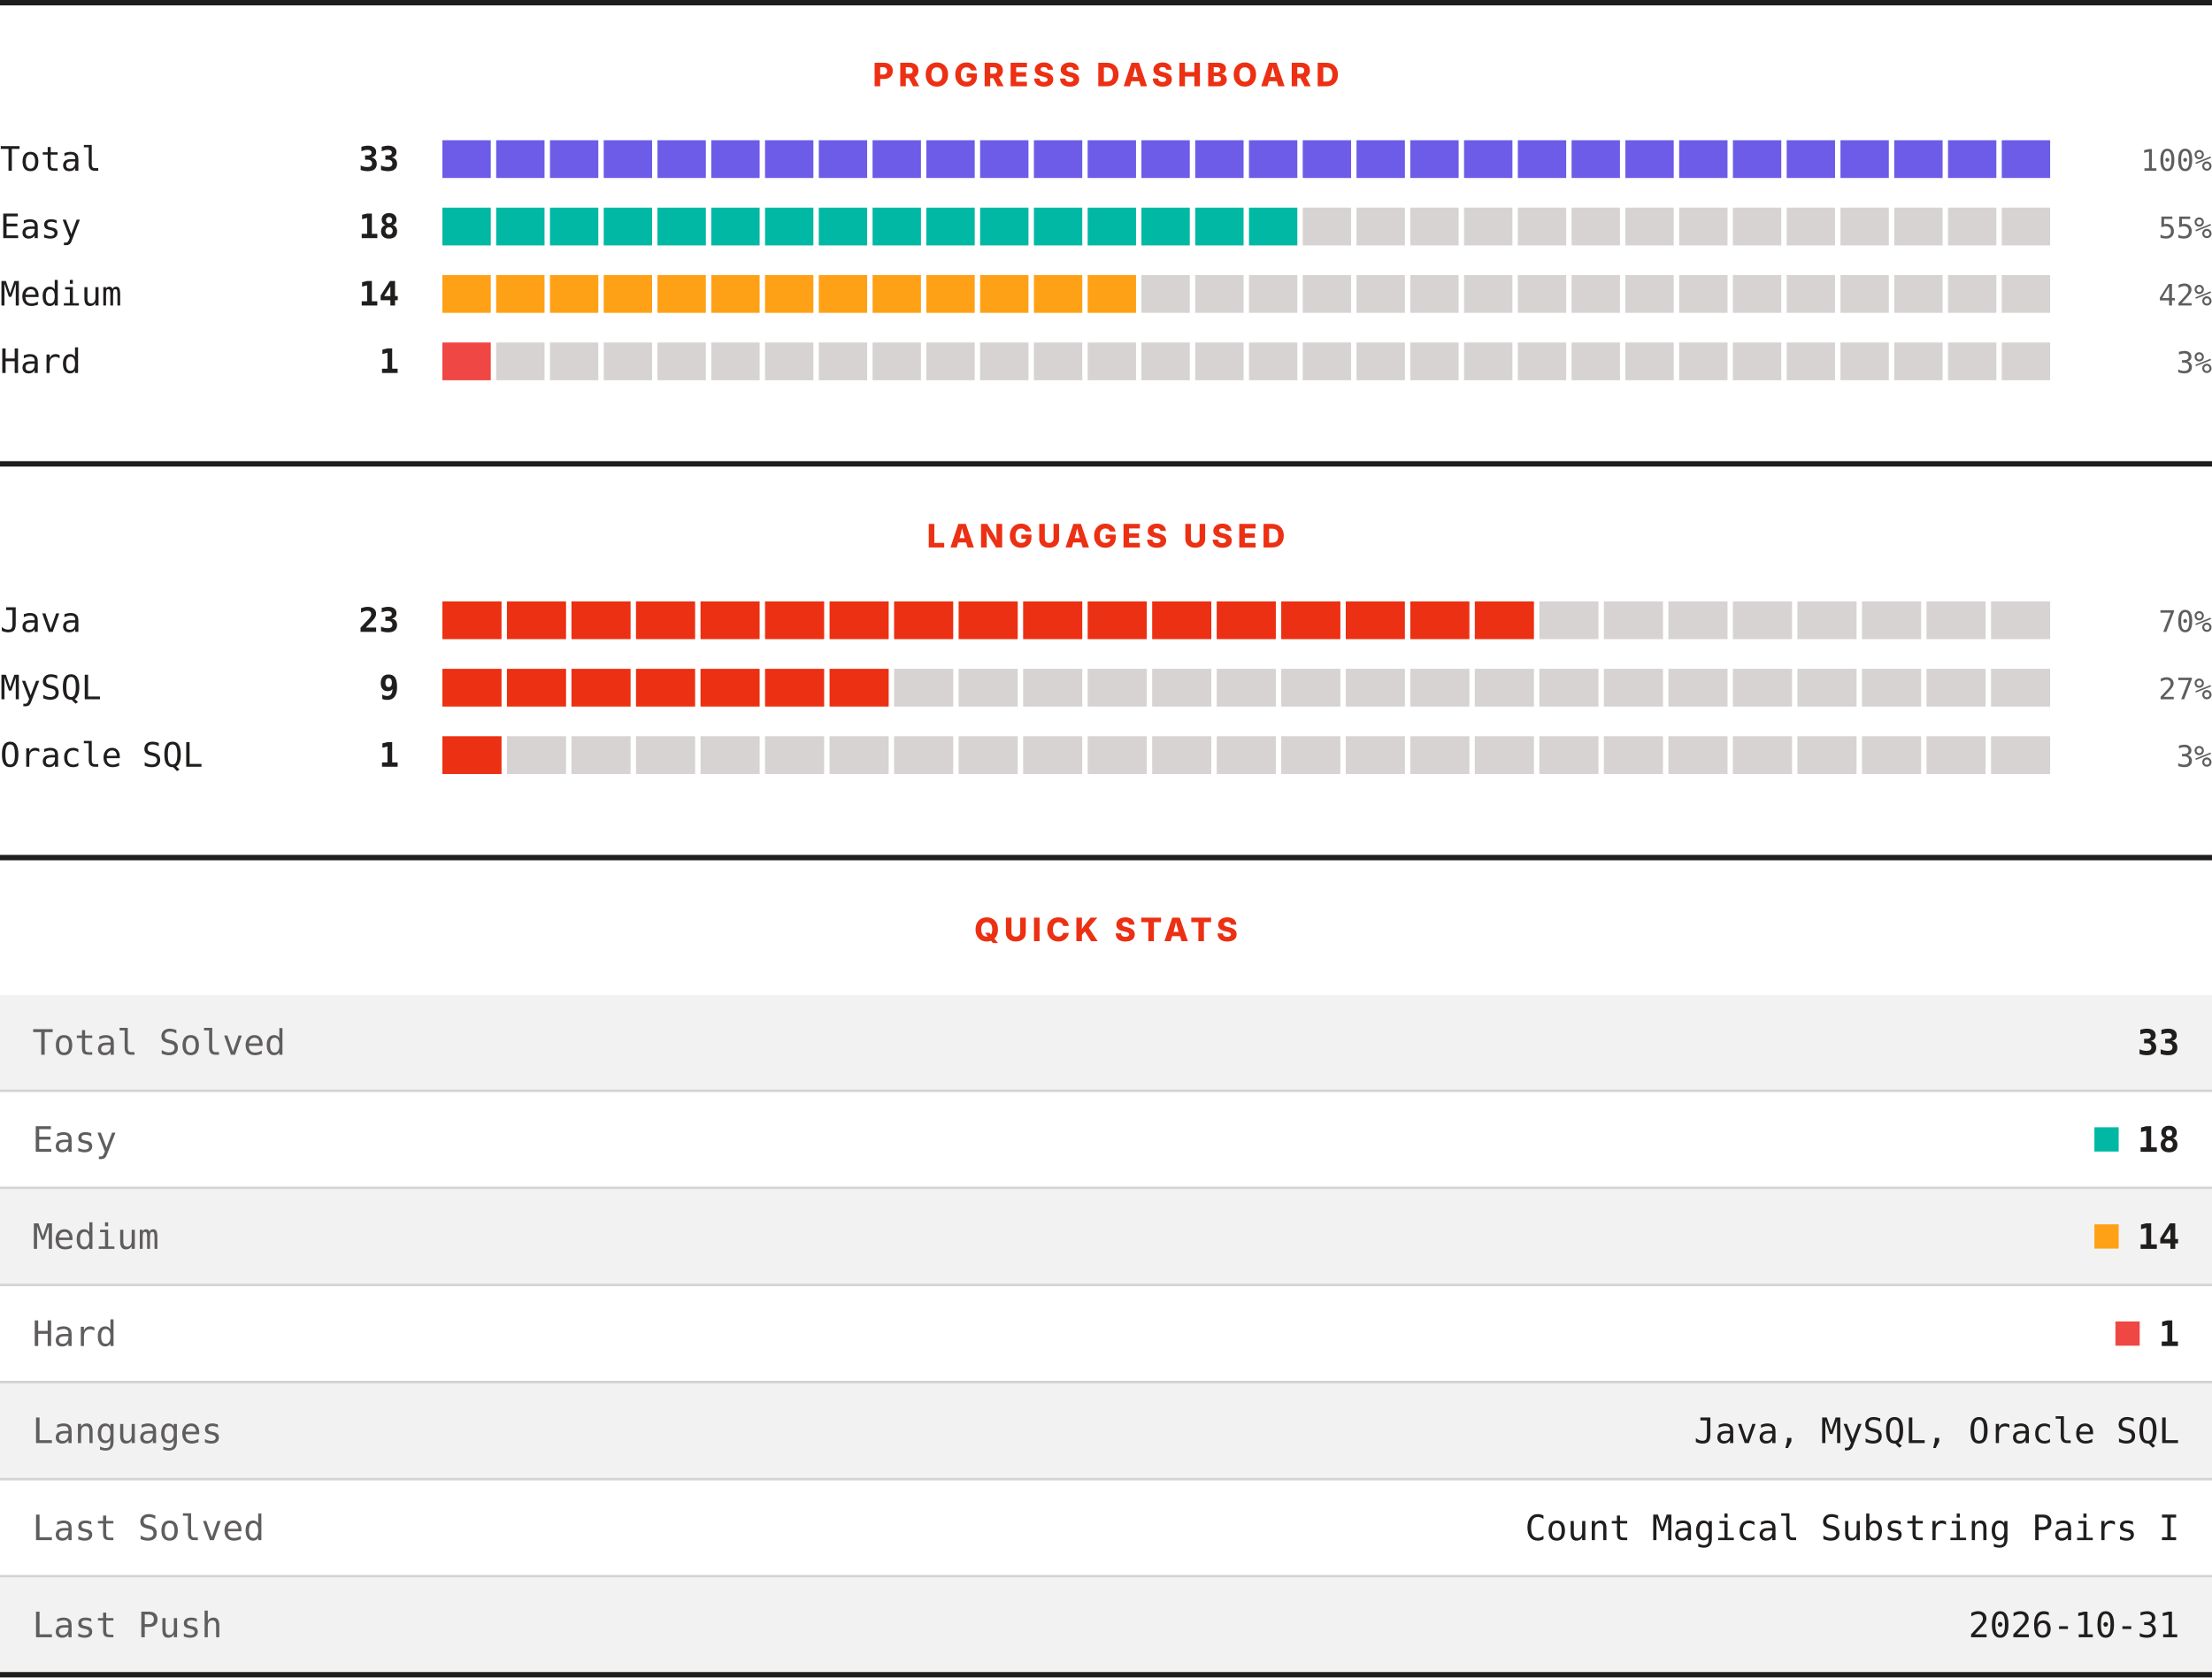
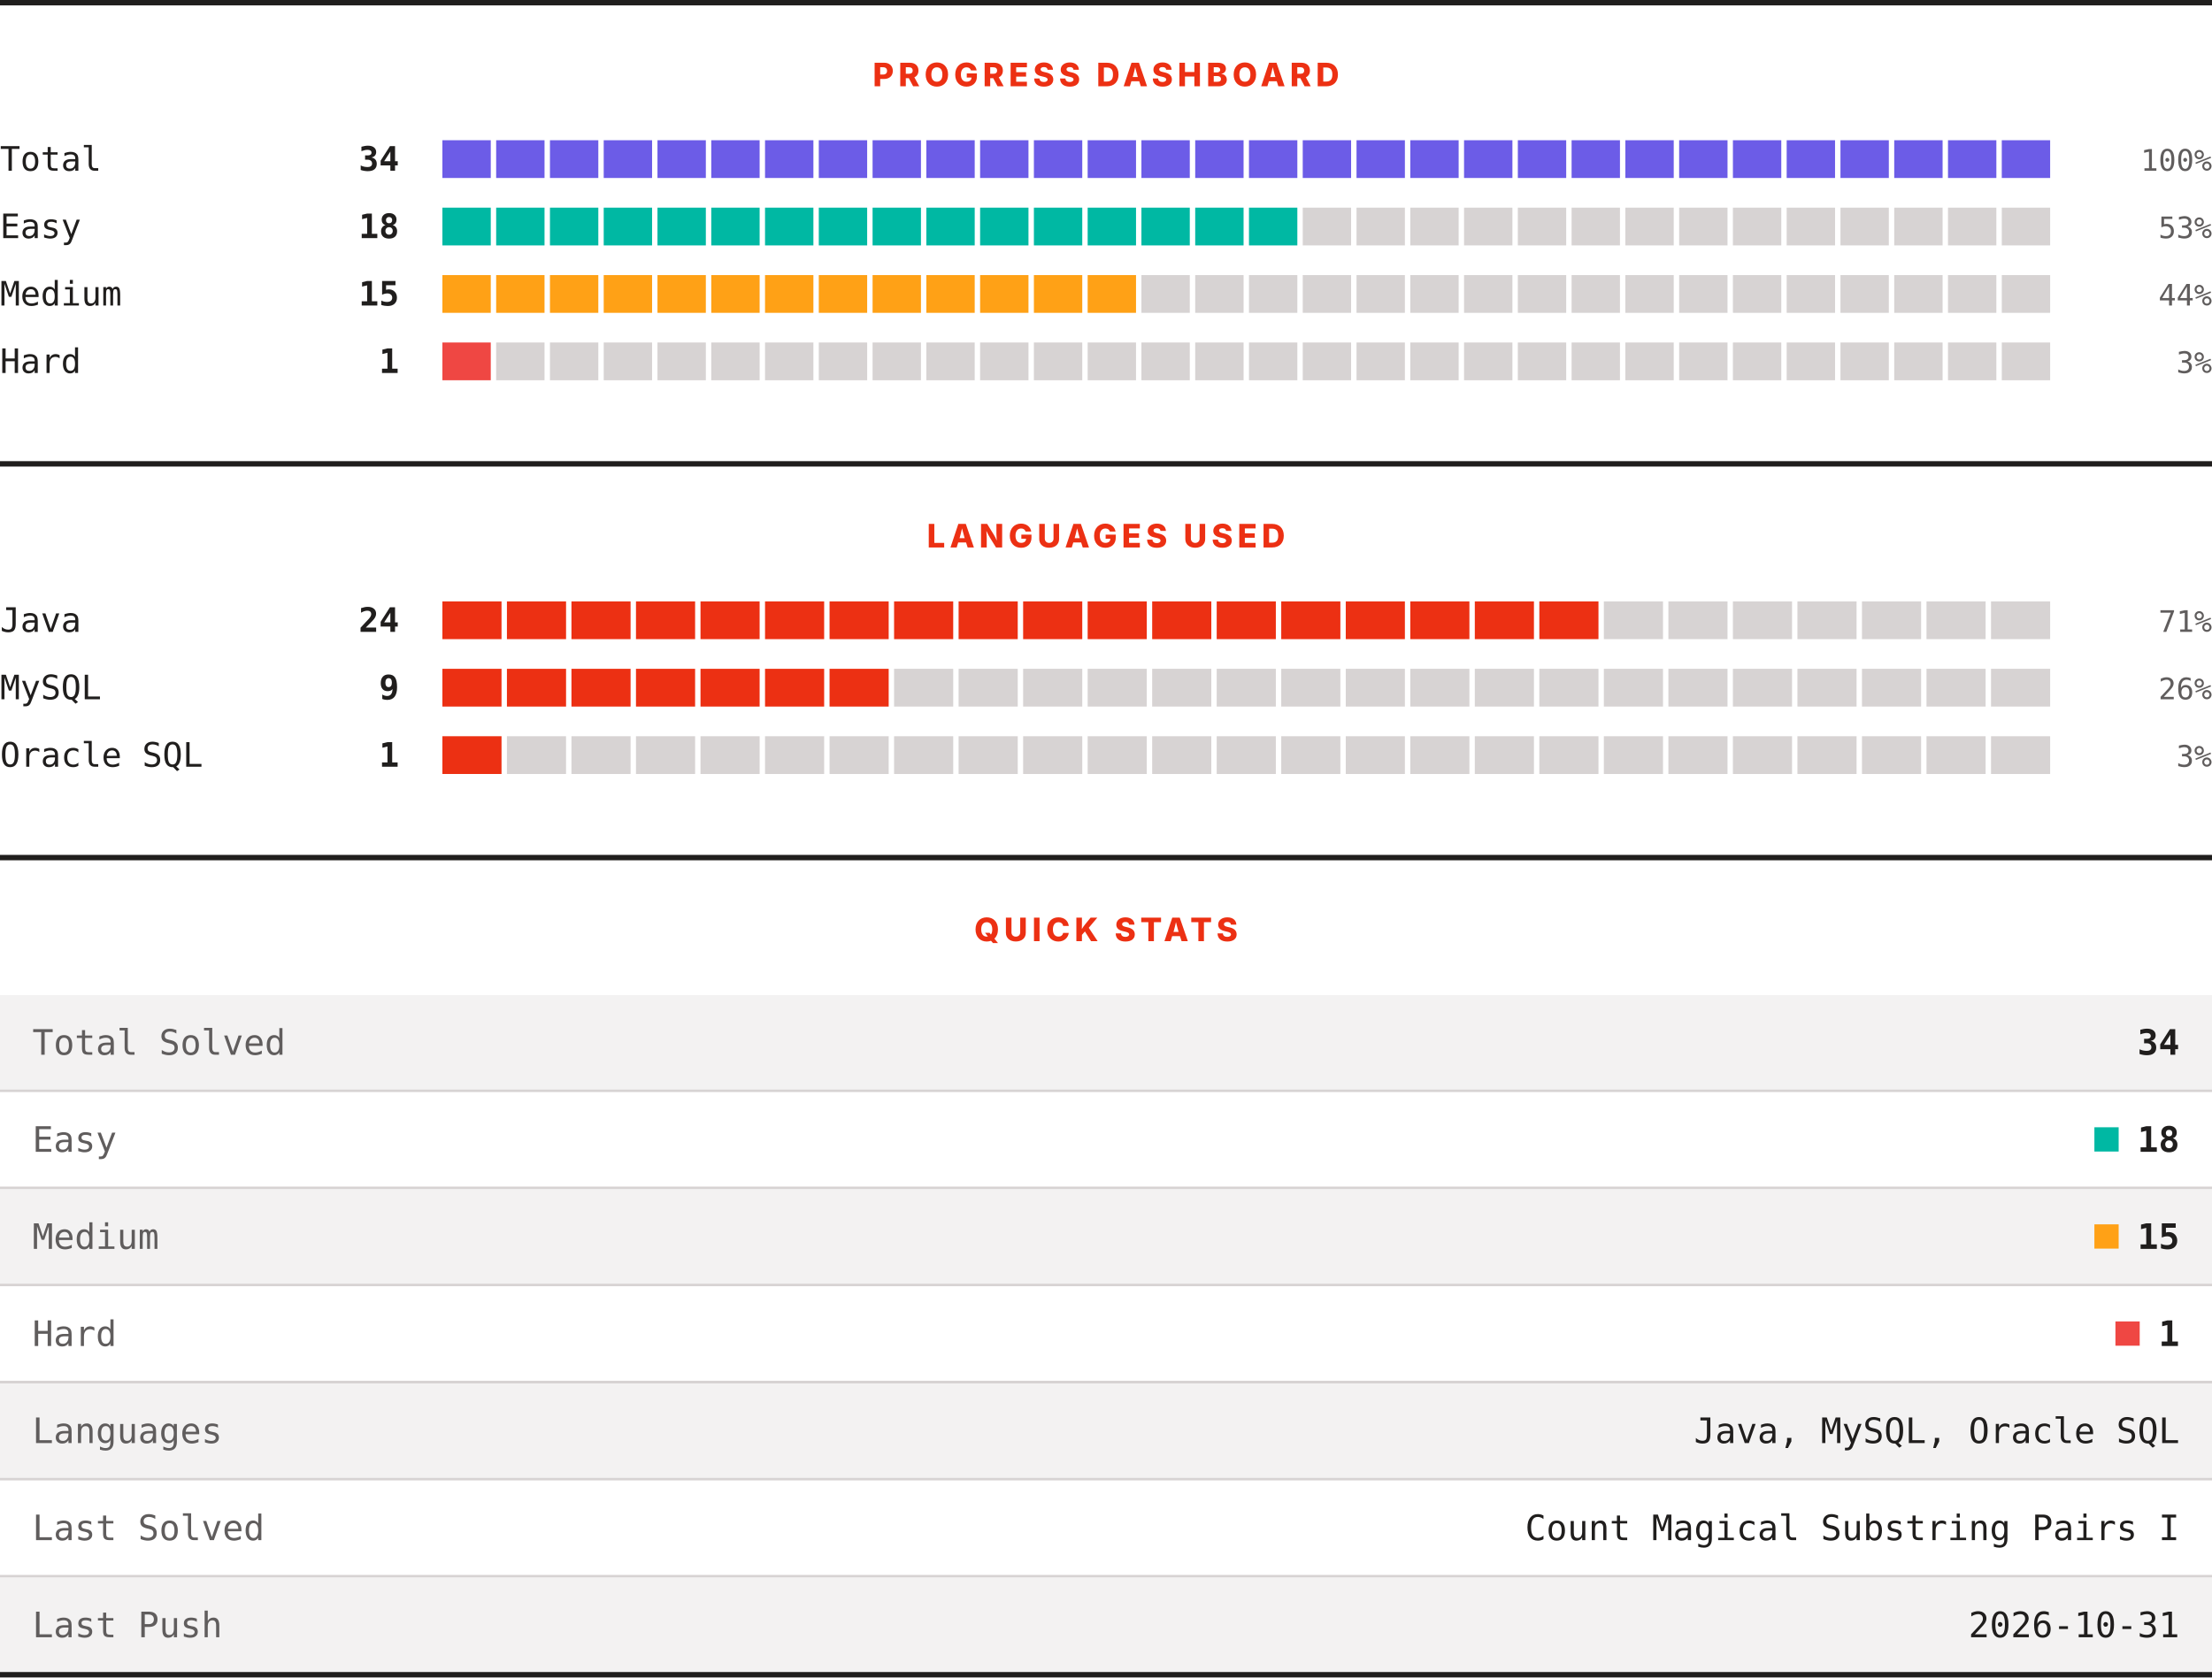
<svg xmlns="http://www.w3.org/2000/svg" width="820" height="622" viewBox="0 0 820 622" role="img" aria-label="LeetCode progress, languages and quick stats">
  <rect width="820" height="622" fill="#ffffff" />
  <rect x="0" y="0" width="820" height="2" fill="#201e1d" />
  <text x="410" y="32" text-anchor="middle" font-family="Archivo, system-ui, -apple-system, Segoe UI, sans-serif" font-size="12" font-weight="800" letter-spacing="1.68" fill="#ec3013">PROGRESS DASHBOARD</text>
  <text x="0" y="63.3" font-family="ui-monospace, SFMono-Regular, Menlo, Consolas, monospace" font-size="12.5" fill="#201e1d">Total</text>
-   <text x="148" y="63.3" text-anchor="end" font-family="ui-monospace, SFMono-Regular, Menlo, Consolas, monospace" font-size="12.5" font-weight="700" fill="#201e1d">33</text>
+   <text x="148" y="63.3" text-anchor="end" font-family="ui-monospace, SFMono-Regular, Menlo, Consolas, monospace" font-size="12.5" font-weight="700" fill="#201e1d">34</text>
  <rect x="164.00" y="52" width="17.93" height="14" fill="#6c5ce7" />
  <rect x="183.93" y="52" width="17.93" height="14" fill="#6c5ce7" />
  <rect x="203.87" y="52" width="17.93" height="14" fill="#6c5ce7" />
  <rect x="223.80" y="52" width="17.93" height="14" fill="#6c5ce7" />
  <rect x="243.73" y="52" width="17.93" height="14" fill="#6c5ce7" />
  <rect x="263.67" y="52" width="17.93" height="14" fill="#6c5ce7" />
  <rect x="283.60" y="52" width="17.93" height="14" fill="#6c5ce7" />
  <rect x="303.53" y="52" width="17.93" height="14" fill="#6c5ce7" />
  <rect x="323.47" y="52" width="17.93" height="14" fill="#6c5ce7" />
  <rect x="343.40" y="52" width="17.93" height="14" fill="#6c5ce7" />
  <rect x="363.33" y="52" width="17.93" height="14" fill="#6c5ce7" />
  <rect x="383.27" y="52" width="17.93" height="14" fill="#6c5ce7" />
  <rect x="403.20" y="52" width="17.93" height="14" fill="#6c5ce7" />
  <rect x="423.13" y="52" width="17.93" height="14" fill="#6c5ce7" />
  <rect x="443.07" y="52" width="17.93" height="14" fill="#6c5ce7" />
  <rect x="463.00" y="52" width="17.93" height="14" fill="#6c5ce7" />
  <rect x="482.93" y="52" width="17.93" height="14" fill="#6c5ce7" />
  <rect x="502.87" y="52" width="17.93" height="14" fill="#6c5ce7" />
  <rect x="522.80" y="52" width="17.93" height="14" fill="#6c5ce7" />
  <rect x="542.73" y="52" width="17.93" height="14" fill="#6c5ce7" />
  <rect x="562.67" y="52" width="17.93" height="14" fill="#6c5ce7" />
  <rect x="582.60" y="52" width="17.93" height="14" fill="#6c5ce7" />
  <rect x="602.53" y="52" width="17.93" height="14" fill="#6c5ce7" />
  <rect x="622.47" y="52" width="17.93" height="14" fill="#6c5ce7" />
  <rect x="642.40" y="52" width="17.93" height="14" fill="#6c5ce7" />
  <rect x="662.33" y="52" width="17.93" height="14" fill="#6c5ce7" />
  <rect x="682.27" y="52" width="17.93" height="14" fill="#6c5ce7" />
  <rect x="702.20" y="52" width="17.93" height="14" fill="#6c5ce7" />
  <rect x="722.13" y="52" width="17.93" height="14" fill="#6c5ce7" />
  <rect x="742.07" y="52" width="17.93" height="14" fill="#6c5ce7" />
  <text x="820" y="63.3" text-anchor="end" font-family="ui-monospace, SFMono-Regular, Menlo, Consolas, monospace" font-size="11" fill="#605d5d">100%</text>
  <text x="0" y="88.3" font-family="ui-monospace, SFMono-Regular, Menlo, Consolas, monospace" font-size="12.5" fill="#201e1d">Easy</text>
  <text x="148" y="88.3" text-anchor="end" font-family="ui-monospace, SFMono-Regular, Menlo, Consolas, monospace" font-size="12.5" font-weight="700" fill="#201e1d">18</text>
  <rect x="164.00" y="77" width="17.93" height="14" fill="#00b8a3" />
  <rect x="183.93" y="77" width="17.93" height="14" fill="#00b8a3" />
  <rect x="203.87" y="77" width="17.93" height="14" fill="#00b8a3" />
  <rect x="223.80" y="77" width="17.93" height="14" fill="#00b8a3" />
  <rect x="243.73" y="77" width="17.93" height="14" fill="#00b8a3" />
  <rect x="263.67" y="77" width="17.93" height="14" fill="#00b8a3" />
  <rect x="283.60" y="77" width="17.93" height="14" fill="#00b8a3" />
  <rect x="303.53" y="77" width="17.93" height="14" fill="#00b8a3" />
  <rect x="323.47" y="77" width="17.93" height="14" fill="#00b8a3" />
  <rect x="343.40" y="77" width="17.93" height="14" fill="#00b8a3" />
  <rect x="363.33" y="77" width="17.93" height="14" fill="#00b8a3" />
  <rect x="383.27" y="77" width="17.93" height="14" fill="#00b8a3" />
  <rect x="403.20" y="77" width="17.93" height="14" fill="#00b8a3" />
  <rect x="423.13" y="77" width="17.93" height="14" fill="#00b8a3" />
  <rect x="443.07" y="77" width="17.93" height="14" fill="#00b8a3" />
  <rect x="463.00" y="77" width="17.93" height="14" fill="#00b8a3" />
  <rect x="482.93" y="77" width="17.93" height="14" fill="#d7d3d3" />
  <rect x="502.87" y="77" width="17.93" height="14" fill="#d7d3d3" />
  <rect x="522.80" y="77" width="17.93" height="14" fill="#d7d3d3" />
  <rect x="542.73" y="77" width="17.93" height="14" fill="#d7d3d3" />
  <rect x="562.67" y="77" width="17.93" height="14" fill="#d7d3d3" />
  <rect x="582.60" y="77" width="17.93" height="14" fill="#d7d3d3" />
  <rect x="602.53" y="77" width="17.93" height="14" fill="#d7d3d3" />
  <rect x="622.47" y="77" width="17.93" height="14" fill="#d7d3d3" />
  <rect x="642.40" y="77" width="17.93" height="14" fill="#d7d3d3" />
  <rect x="662.33" y="77" width="17.93" height="14" fill="#d7d3d3" />
  <rect x="682.27" y="77" width="17.93" height="14" fill="#d7d3d3" />
  <rect x="702.20" y="77" width="17.93" height="14" fill="#d7d3d3" />
  <rect x="722.13" y="77" width="17.93" height="14" fill="#d7d3d3" />
  <rect x="742.07" y="77" width="17.93" height="14" fill="#d7d3d3" />
-   <text x="820" y="88.3" text-anchor="end" font-family="ui-monospace, SFMono-Regular, Menlo, Consolas, monospace" font-size="11" fill="#605d5d">55%</text>
+   <text x="820" y="88.3" text-anchor="end" font-family="ui-monospace, SFMono-Regular, Menlo, Consolas, monospace" font-size="11" fill="#605d5d">53%</text>
  <text x="0" y="113.3" font-family="ui-monospace, SFMono-Regular, Menlo, Consolas, monospace" font-size="12.5" fill="#201e1d">Medium</text>
-   <text x="148" y="113.3" text-anchor="end" font-family="ui-monospace, SFMono-Regular, Menlo, Consolas, monospace" font-size="12.5" font-weight="700" fill="#201e1d">14</text>
+   <text x="148" y="113.3" text-anchor="end" font-family="ui-monospace, SFMono-Regular, Menlo, Consolas, monospace" font-size="12.5" font-weight="700" fill="#201e1d">15</text>
  <rect x="164.00" y="102" width="17.93" height="14" fill="#ffa116" />
  <rect x="183.93" y="102" width="17.93" height="14" fill="#ffa116" />
  <rect x="203.87" y="102" width="17.93" height="14" fill="#ffa116" />
  <rect x="223.80" y="102" width="17.93" height="14" fill="#ffa116" />
  <rect x="243.73" y="102" width="17.93" height="14" fill="#ffa116" />
  <rect x="263.67" y="102" width="17.93" height="14" fill="#ffa116" />
  <rect x="283.60" y="102" width="17.93" height="14" fill="#ffa116" />
  <rect x="303.53" y="102" width="17.93" height="14" fill="#ffa116" />
  <rect x="323.47" y="102" width="17.93" height="14" fill="#ffa116" />
  <rect x="343.40" y="102" width="17.93" height="14" fill="#ffa116" />
  <rect x="363.33" y="102" width="17.93" height="14" fill="#ffa116" />
  <rect x="383.27" y="102" width="17.93" height="14" fill="#ffa116" />
  <rect x="403.20" y="102" width="17.93" height="14" fill="#ffa116" />
  <rect x="423.13" y="102" width="17.93" height="14" fill="#d7d3d3" />
  <rect x="443.07" y="102" width="17.93" height="14" fill="#d7d3d3" />
  <rect x="463.00" y="102" width="17.93" height="14" fill="#d7d3d3" />
  <rect x="482.93" y="102" width="17.93" height="14" fill="#d7d3d3" />
  <rect x="502.87" y="102" width="17.93" height="14" fill="#d7d3d3" />
  <rect x="522.80" y="102" width="17.93" height="14" fill="#d7d3d3" />
  <rect x="542.73" y="102" width="17.93" height="14" fill="#d7d3d3" />
  <rect x="562.67" y="102" width="17.93" height="14" fill="#d7d3d3" />
  <rect x="582.60" y="102" width="17.93" height="14" fill="#d7d3d3" />
  <rect x="602.53" y="102" width="17.93" height="14" fill="#d7d3d3" />
  <rect x="622.47" y="102" width="17.93" height="14" fill="#d7d3d3" />
  <rect x="642.40" y="102" width="17.93" height="14" fill="#d7d3d3" />
  <rect x="662.33" y="102" width="17.93" height="14" fill="#d7d3d3" />
  <rect x="682.27" y="102" width="17.93" height="14" fill="#d7d3d3" />
  <rect x="702.20" y="102" width="17.93" height="14" fill="#d7d3d3" />
  <rect x="722.13" y="102" width="17.93" height="14" fill="#d7d3d3" />
  <rect x="742.07" y="102" width="17.93" height="14" fill="#d7d3d3" />
-   <text x="820" y="113.3" text-anchor="end" font-family="ui-monospace, SFMono-Regular, Menlo, Consolas, monospace" font-size="11" fill="#605d5d">42%</text>
+   <text x="820" y="113.3" text-anchor="end" font-family="ui-monospace, SFMono-Regular, Menlo, Consolas, monospace" font-size="11" fill="#605d5d">44%</text>
  <text x="0" y="138.3" font-family="ui-monospace, SFMono-Regular, Menlo, Consolas, monospace" font-size="12.5" fill="#201e1d">Hard</text>
  <text x="148" y="138.3" text-anchor="end" font-family="ui-monospace, SFMono-Regular, Menlo, Consolas, monospace" font-size="12.5" font-weight="700" fill="#201e1d">1</text>
  <rect x="164.00" y="127" width="17.93" height="14" fill="#ef4743" />
  <rect x="183.93" y="127" width="17.93" height="14" fill="#d7d3d3" />
  <rect x="203.87" y="127" width="17.93" height="14" fill="#d7d3d3" />
  <rect x="223.80" y="127" width="17.93" height="14" fill="#d7d3d3" />
  <rect x="243.73" y="127" width="17.93" height="14" fill="#d7d3d3" />
  <rect x="263.67" y="127" width="17.93" height="14" fill="#d7d3d3" />
  <rect x="283.60" y="127" width="17.93" height="14" fill="#d7d3d3" />
  <rect x="303.53" y="127" width="17.93" height="14" fill="#d7d3d3" />
  <rect x="323.47" y="127" width="17.93" height="14" fill="#d7d3d3" />
  <rect x="343.40" y="127" width="17.93" height="14" fill="#d7d3d3" />
  <rect x="363.33" y="127" width="17.93" height="14" fill="#d7d3d3" />
  <rect x="383.27" y="127" width="17.93" height="14" fill="#d7d3d3" />
  <rect x="403.20" y="127" width="17.93" height="14" fill="#d7d3d3" />
  <rect x="423.13" y="127" width="17.93" height="14" fill="#d7d3d3" />
  <rect x="443.07" y="127" width="17.93" height="14" fill="#d7d3d3" />
  <rect x="463.00" y="127" width="17.93" height="14" fill="#d7d3d3" />
  <rect x="482.93" y="127" width="17.93" height="14" fill="#d7d3d3" />
  <rect x="502.87" y="127" width="17.93" height="14" fill="#d7d3d3" />
  <rect x="522.80" y="127" width="17.93" height="14" fill="#d7d3d3" />
  <rect x="542.73" y="127" width="17.93" height="14" fill="#d7d3d3" />
  <rect x="562.67" y="127" width="17.93" height="14" fill="#d7d3d3" />
  <rect x="582.60" y="127" width="17.93" height="14" fill="#d7d3d3" />
  <rect x="602.53" y="127" width="17.93" height="14" fill="#d7d3d3" />
  <rect x="622.47" y="127" width="17.93" height="14" fill="#d7d3d3" />
  <rect x="642.40" y="127" width="17.93" height="14" fill="#d7d3d3" />
  <rect x="662.33" y="127" width="17.93" height="14" fill="#d7d3d3" />
  <rect x="682.27" y="127" width="17.93" height="14" fill="#d7d3d3" />
  <rect x="702.20" y="127" width="17.93" height="14" fill="#d7d3d3" />
  <rect x="722.13" y="127" width="17.93" height="14" fill="#d7d3d3" />
  <rect x="742.07" y="127" width="17.93" height="14" fill="#d7d3d3" />
  <text x="820" y="138.3" text-anchor="end" font-family="ui-monospace, SFMono-Regular, Menlo, Consolas, monospace" font-size="11" fill="#605d5d">3%</text>
  <rect x="0" y="171" width="820" height="2" fill="#201e1d" />
  <text x="410" y="203" text-anchor="middle" font-family="Archivo, system-ui, -apple-system, Segoe UI, sans-serif" font-size="12" font-weight="800" letter-spacing="1.68" fill="#ec3013">LANGUAGES USED</text>
  <text x="0" y="234.3" font-family="ui-monospace, SFMono-Regular, Menlo, Consolas, monospace" font-size="12.5" fill="#201e1d">Java</text>
-   <text x="148" y="234.3" text-anchor="end" font-family="ui-monospace, SFMono-Regular, Menlo, Consolas, monospace" font-size="12.5" font-weight="700" fill="#201e1d">23</text>
+   <text x="148" y="234.3" text-anchor="end" font-family="ui-monospace, SFMono-Regular, Menlo, Consolas, monospace" font-size="12.5" font-weight="700" fill="#201e1d">24</text>
  <rect x="164.00" y="223" width="21.92" height="14" fill="#ec3013" />
  <rect x="187.92" y="223" width="21.92" height="14" fill="#ec3013" />
  <rect x="211.84" y="223" width="21.92" height="14" fill="#ec3013" />
  <rect x="235.76" y="223" width="21.92" height="14" fill="#ec3013" />
  <rect x="259.68" y="223" width="21.92" height="14" fill="#ec3013" />
  <rect x="283.60" y="223" width="21.92" height="14" fill="#ec3013" />
  <rect x="307.52" y="223" width="21.92" height="14" fill="#ec3013" />
  <rect x="331.44" y="223" width="21.92" height="14" fill="#ec3013" />
  <rect x="355.36" y="223" width="21.92" height="14" fill="#ec3013" />
  <rect x="379.28" y="223" width="21.92" height="14" fill="#ec3013" />
  <rect x="403.20" y="223" width="21.92" height="14" fill="#ec3013" />
  <rect x="427.12" y="223" width="21.92" height="14" fill="#ec3013" />
  <rect x="451.04" y="223" width="21.92" height="14" fill="#ec3013" />
  <rect x="474.96" y="223" width="21.92" height="14" fill="#ec3013" />
  <rect x="498.88" y="223" width="21.92" height="14" fill="#ec3013" />
  <rect x="522.80" y="223" width="21.92" height="14" fill="#ec3013" />
  <rect x="546.72" y="223" width="21.92" height="14" fill="#ec3013" />
-   <rect x="570.64" y="223" width="21.92" height="14" fill="#d7d3d3" />
+   <rect x="570.64" y="223" width="21.92" height="14" fill="#ec3013" />
  <rect x="594.56" y="223" width="21.92" height="14" fill="#d7d3d3" />
  <rect x="618.48" y="223" width="21.92" height="14" fill="#d7d3d3" />
  <rect x="642.40" y="223" width="21.92" height="14" fill="#d7d3d3" />
  <rect x="666.32" y="223" width="21.92" height="14" fill="#d7d3d3" />
  <rect x="690.24" y="223" width="21.92" height="14" fill="#d7d3d3" />
  <rect x="714.16" y="223" width="21.92" height="14" fill="#d7d3d3" />
  <rect x="738.08" y="223" width="21.92" height="14" fill="#d7d3d3" />
-   <text x="820" y="234.3" text-anchor="end" font-family="ui-monospace, SFMono-Regular, Menlo, Consolas, monospace" font-size="11" fill="#605d5d">70%</text>
+   <text x="820" y="234.3" text-anchor="end" font-family="ui-monospace, SFMono-Regular, Menlo, Consolas, monospace" font-size="11" fill="#605d5d">71%</text>
  <text x="0" y="259.3" font-family="ui-monospace, SFMono-Regular, Menlo, Consolas, monospace" font-size="12.5" fill="#201e1d">MySQL</text>
  <text x="148" y="259.3" text-anchor="end" font-family="ui-monospace, SFMono-Regular, Menlo, Consolas, monospace" font-size="12.5" font-weight="700" fill="#201e1d">9</text>
  <rect x="164.00" y="248" width="21.92" height="14" fill="#ec3013" />
  <rect x="187.92" y="248" width="21.92" height="14" fill="#ec3013" />
  <rect x="211.84" y="248" width="21.92" height="14" fill="#ec3013" />
  <rect x="235.76" y="248" width="21.92" height="14" fill="#ec3013" />
  <rect x="259.68" y="248" width="21.92" height="14" fill="#ec3013" />
  <rect x="283.60" y="248" width="21.92" height="14" fill="#ec3013" />
  <rect x="307.52" y="248" width="21.92" height="14" fill="#ec3013" />
  <rect x="331.44" y="248" width="21.92" height="14" fill="#d7d3d3" />
  <rect x="355.36" y="248" width="21.92" height="14" fill="#d7d3d3" />
  <rect x="379.28" y="248" width="21.92" height="14" fill="#d7d3d3" />
  <rect x="403.20" y="248" width="21.92" height="14" fill="#d7d3d3" />
  <rect x="427.12" y="248" width="21.92" height="14" fill="#d7d3d3" />
  <rect x="451.04" y="248" width="21.92" height="14" fill="#d7d3d3" />
  <rect x="474.96" y="248" width="21.92" height="14" fill="#d7d3d3" />
  <rect x="498.88" y="248" width="21.92" height="14" fill="#d7d3d3" />
  <rect x="522.80" y="248" width="21.92" height="14" fill="#d7d3d3" />
  <rect x="546.72" y="248" width="21.92" height="14" fill="#d7d3d3" />
  <rect x="570.64" y="248" width="21.92" height="14" fill="#d7d3d3" />
  <rect x="594.56" y="248" width="21.92" height="14" fill="#d7d3d3" />
  <rect x="618.48" y="248" width="21.92" height="14" fill="#d7d3d3" />
  <rect x="642.40" y="248" width="21.92" height="14" fill="#d7d3d3" />
  <rect x="666.32" y="248" width="21.92" height="14" fill="#d7d3d3" />
  <rect x="690.24" y="248" width="21.92" height="14" fill="#d7d3d3" />
  <rect x="714.16" y="248" width="21.92" height="14" fill="#d7d3d3" />
  <rect x="738.08" y="248" width="21.92" height="14" fill="#d7d3d3" />
-   <text x="820" y="259.3" text-anchor="end" font-family="ui-monospace, SFMono-Regular, Menlo, Consolas, monospace" font-size="11" fill="#605d5d">27%</text>
+   <text x="820" y="259.3" text-anchor="end" font-family="ui-monospace, SFMono-Regular, Menlo, Consolas, monospace" font-size="11" fill="#605d5d">26%</text>
  <text x="0" y="284.3" font-family="ui-monospace, SFMono-Regular, Menlo, Consolas, monospace" font-size="12.5" fill="#201e1d">Oracle SQL</text>
  <text x="148" y="284.3" text-anchor="end" font-family="ui-monospace, SFMono-Regular, Menlo, Consolas, monospace" font-size="12.5" font-weight="700" fill="#201e1d">1</text>
  <rect x="164.00" y="273" width="21.92" height="14" fill="#ec3013" />
  <rect x="187.92" y="273" width="21.92" height="14" fill="#d7d3d3" />
  <rect x="211.84" y="273" width="21.92" height="14" fill="#d7d3d3" />
  <rect x="235.76" y="273" width="21.92" height="14" fill="#d7d3d3" />
  <rect x="259.68" y="273" width="21.92" height="14" fill="#d7d3d3" />
  <rect x="283.60" y="273" width="21.92" height="14" fill="#d7d3d3" />
  <rect x="307.52" y="273" width="21.92" height="14" fill="#d7d3d3" />
  <rect x="331.44" y="273" width="21.92" height="14" fill="#d7d3d3" />
  <rect x="355.36" y="273" width="21.92" height="14" fill="#d7d3d3" />
  <rect x="379.28" y="273" width="21.92" height="14" fill="#d7d3d3" />
  <rect x="403.20" y="273" width="21.92" height="14" fill="#d7d3d3" />
  <rect x="427.12" y="273" width="21.92" height="14" fill="#d7d3d3" />
  <rect x="451.04" y="273" width="21.92" height="14" fill="#d7d3d3" />
  <rect x="474.96" y="273" width="21.92" height="14" fill="#d7d3d3" />
  <rect x="498.88" y="273" width="21.92" height="14" fill="#d7d3d3" />
  <rect x="522.80" y="273" width="21.92" height="14" fill="#d7d3d3" />
  <rect x="546.72" y="273" width="21.92" height="14" fill="#d7d3d3" />
  <rect x="570.64" y="273" width="21.92" height="14" fill="#d7d3d3" />
  <rect x="594.56" y="273" width="21.92" height="14" fill="#d7d3d3" />
  <rect x="618.48" y="273" width="21.92" height="14" fill="#d7d3d3" />
  <rect x="642.40" y="273" width="21.92" height="14" fill="#d7d3d3" />
  <rect x="666.32" y="273" width="21.92" height="14" fill="#d7d3d3" />
  <rect x="690.24" y="273" width="21.92" height="14" fill="#d7d3d3" />
  <rect x="714.16" y="273" width="21.92" height="14" fill="#d7d3d3" />
  <rect x="738.08" y="273" width="21.92" height="14" fill="#d7d3d3" />
  <text x="820" y="284.3" text-anchor="end" font-family="ui-monospace, SFMono-Regular, Menlo, Consolas, monospace" font-size="11" fill="#605d5d">3%</text>
  <rect x="0" y="317" width="820" height="2" fill="#201e1d" />
  <text x="410" y="349" text-anchor="middle" font-family="Archivo, system-ui, -apple-system, Segoe UI, sans-serif" font-size="12" font-weight="800" letter-spacing="1.68" fill="#ec3013">QUICK STATS</text>
  <rect x="0" y="369" width="820" height="35" fill="#f3f2f2" />
  <text x="12" y="391.1" font-family="ui-monospace, SFMono-Regular, Menlo, Consolas, monospace" font-size="13" fill="#605d5d">Total Solved</text>
-   <text x="808" y="391.1" text-anchor="end" font-family="ui-monospace, SFMono-Regular, Menlo, Consolas, monospace" font-size="13" font-weight="700" fill="#201e1d">33</text>
+   <text x="808" y="391.1" text-anchor="end" font-family="ui-monospace, SFMono-Regular, Menlo, Consolas, monospace" font-size="13" font-weight="700" fill="#201e1d">34</text>
  <rect x="0" y="404" width="820" height="1" fill="#d7d3d3" />
  <rect x="0" y="405" width="820" height="35" fill="#ffffff" />
  <text x="12" y="427.1" font-family="ui-monospace, SFMono-Regular, Menlo, Consolas, monospace" font-size="13" fill="#605d5d">Easy</text>
  <rect x="776.4" y="418" width="9" height="9" fill="#00b8a3" />
  <text x="808" y="427.1" text-anchor="end" font-family="ui-monospace, SFMono-Regular, Menlo, Consolas, monospace" font-size="13" font-weight="700" fill="#201e1d">18</text>
  <rect x="0" y="440" width="820" height="1" fill="#d7d3d3" />
  <rect x="0" y="441" width="820" height="35" fill="#f3f2f2" />
  <text x="12" y="463.1" font-family="ui-monospace, SFMono-Regular, Menlo, Consolas, monospace" font-size="13" fill="#605d5d">Medium</text>
  <rect x="776.4" y="454" width="9" height="9" fill="#ffa116" />
-   <text x="808" y="463.1" text-anchor="end" font-family="ui-monospace, SFMono-Regular, Menlo, Consolas, monospace" font-size="13" font-weight="700" fill="#201e1d">14</text>
+   <text x="808" y="463.1" text-anchor="end" font-family="ui-monospace, SFMono-Regular, Menlo, Consolas, monospace" font-size="13" font-weight="700" fill="#201e1d">15</text>
  <rect x="0" y="476" width="820" height="1" fill="#d7d3d3" />
  <rect x="0" y="477" width="820" height="35" fill="#ffffff" />
  <text x="12" y="499.1" font-family="ui-monospace, SFMono-Regular, Menlo, Consolas, monospace" font-size="13" fill="#605d5d">Hard</text>
  <rect x="784.2" y="490" width="9" height="9" fill="#ef4743" />
  <text x="808" y="499.1" text-anchor="end" font-family="ui-monospace, SFMono-Regular, Menlo, Consolas, monospace" font-size="13" font-weight="700" fill="#201e1d">1</text>
  <rect x="0" y="512" width="820" height="1" fill="#d7d3d3" />
  <rect x="0" y="513" width="820" height="35" fill="#f3f2f2" />
  <text x="12" y="535.1" font-family="ui-monospace, SFMono-Regular, Menlo, Consolas, monospace" font-size="13" fill="#605d5d">Languages</text>
  <text x="808" y="535.1" text-anchor="end" font-family="ui-monospace, SFMono-Regular, Menlo, Consolas, monospace" font-size="13" fill="#201e1d">Java, MySQL, Oracle SQL</text>
  <rect x="0" y="548" width="820" height="1" fill="#d7d3d3" />
  <rect x="0" y="549" width="820" height="35" fill="#ffffff" />
  <text x="12" y="571.1" font-family="ui-monospace, SFMono-Regular, Menlo, Consolas, monospace" font-size="13" fill="#605d5d">Last Solved</text>
  <text x="808" y="571.1" text-anchor="end" font-family="ui-monospace, SFMono-Regular, Menlo, Consolas, monospace" font-size="13" fill="#201e1d">Count Magical Substring Pairs I</text>
  <rect x="0" y="584" width="820" height="1" fill="#d7d3d3" />
  <rect x="0" y="585" width="820" height="35" fill="#f3f2f2" />
  <text x="12" y="607.1" font-family="ui-monospace, SFMono-Regular, Menlo, Consolas, monospace" font-size="13" fill="#605d5d">Last Push</text>
  <text x="808" y="607.1" text-anchor="end" font-family="ui-monospace, SFMono-Regular, Menlo, Consolas, monospace" font-size="13" fill="#201e1d">2026-10-31</text>
  <rect x="0" y="620" width="820" height="2" fill="#201e1d" />
</svg>
